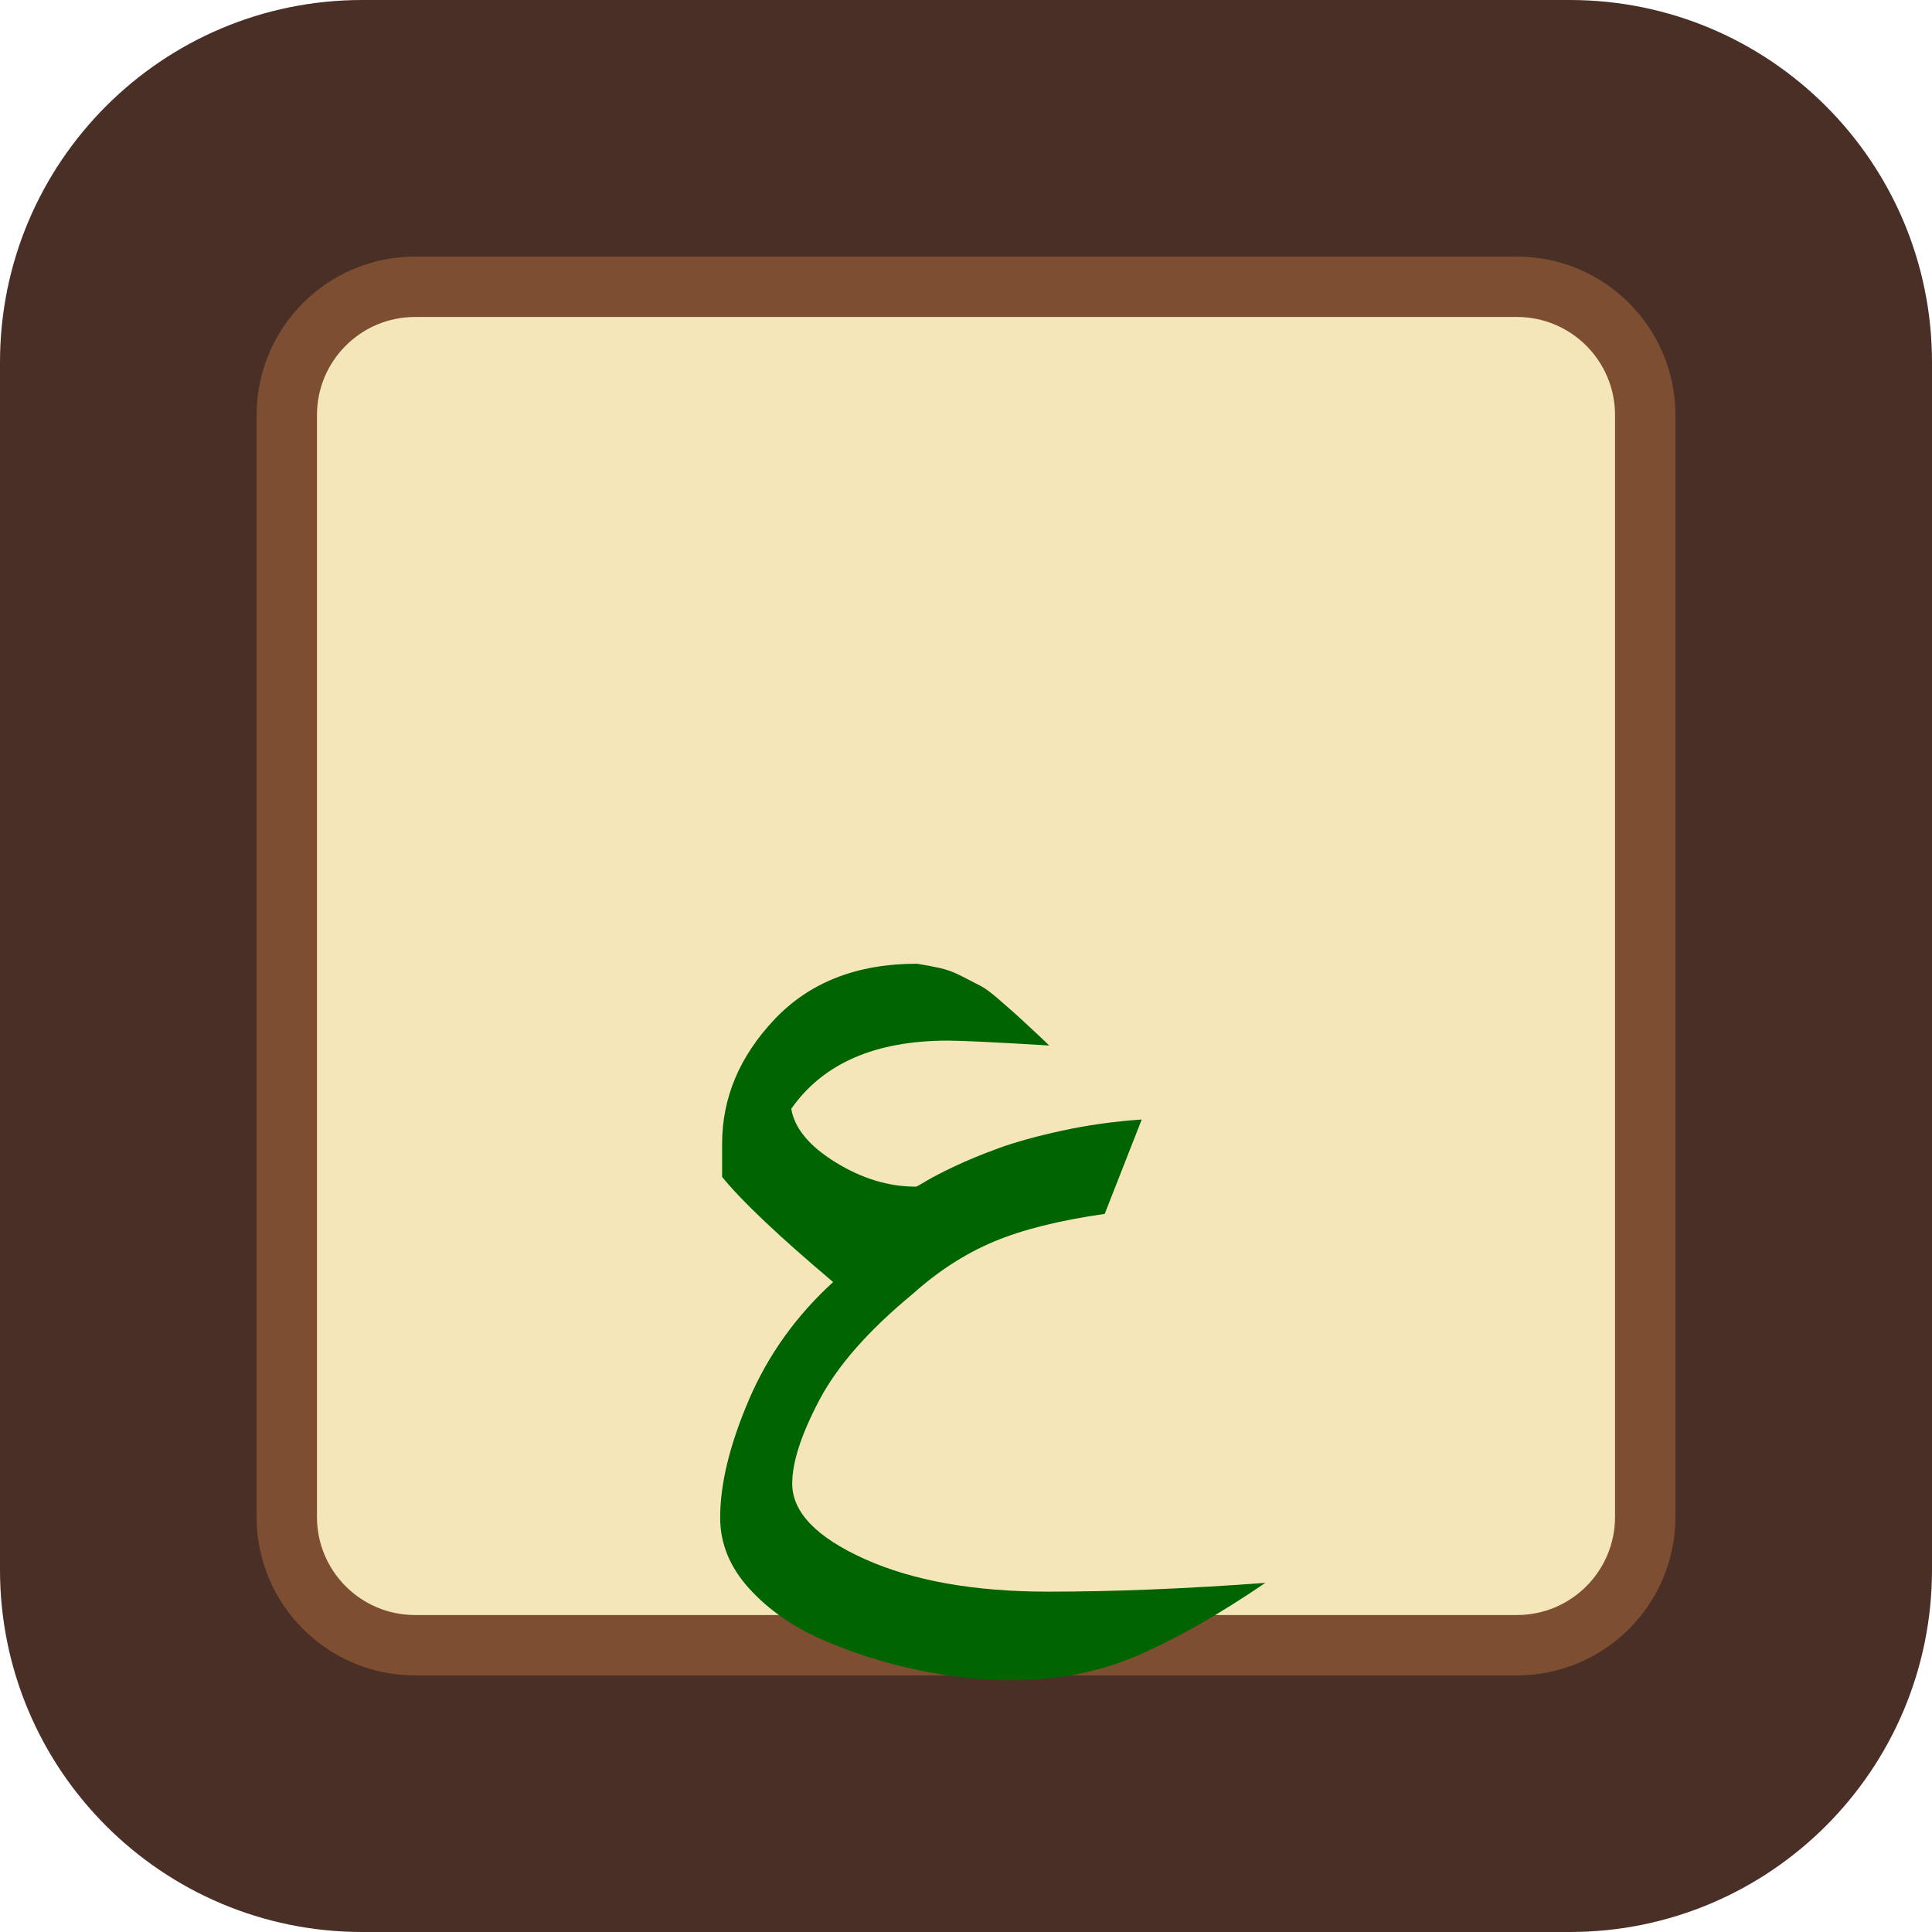
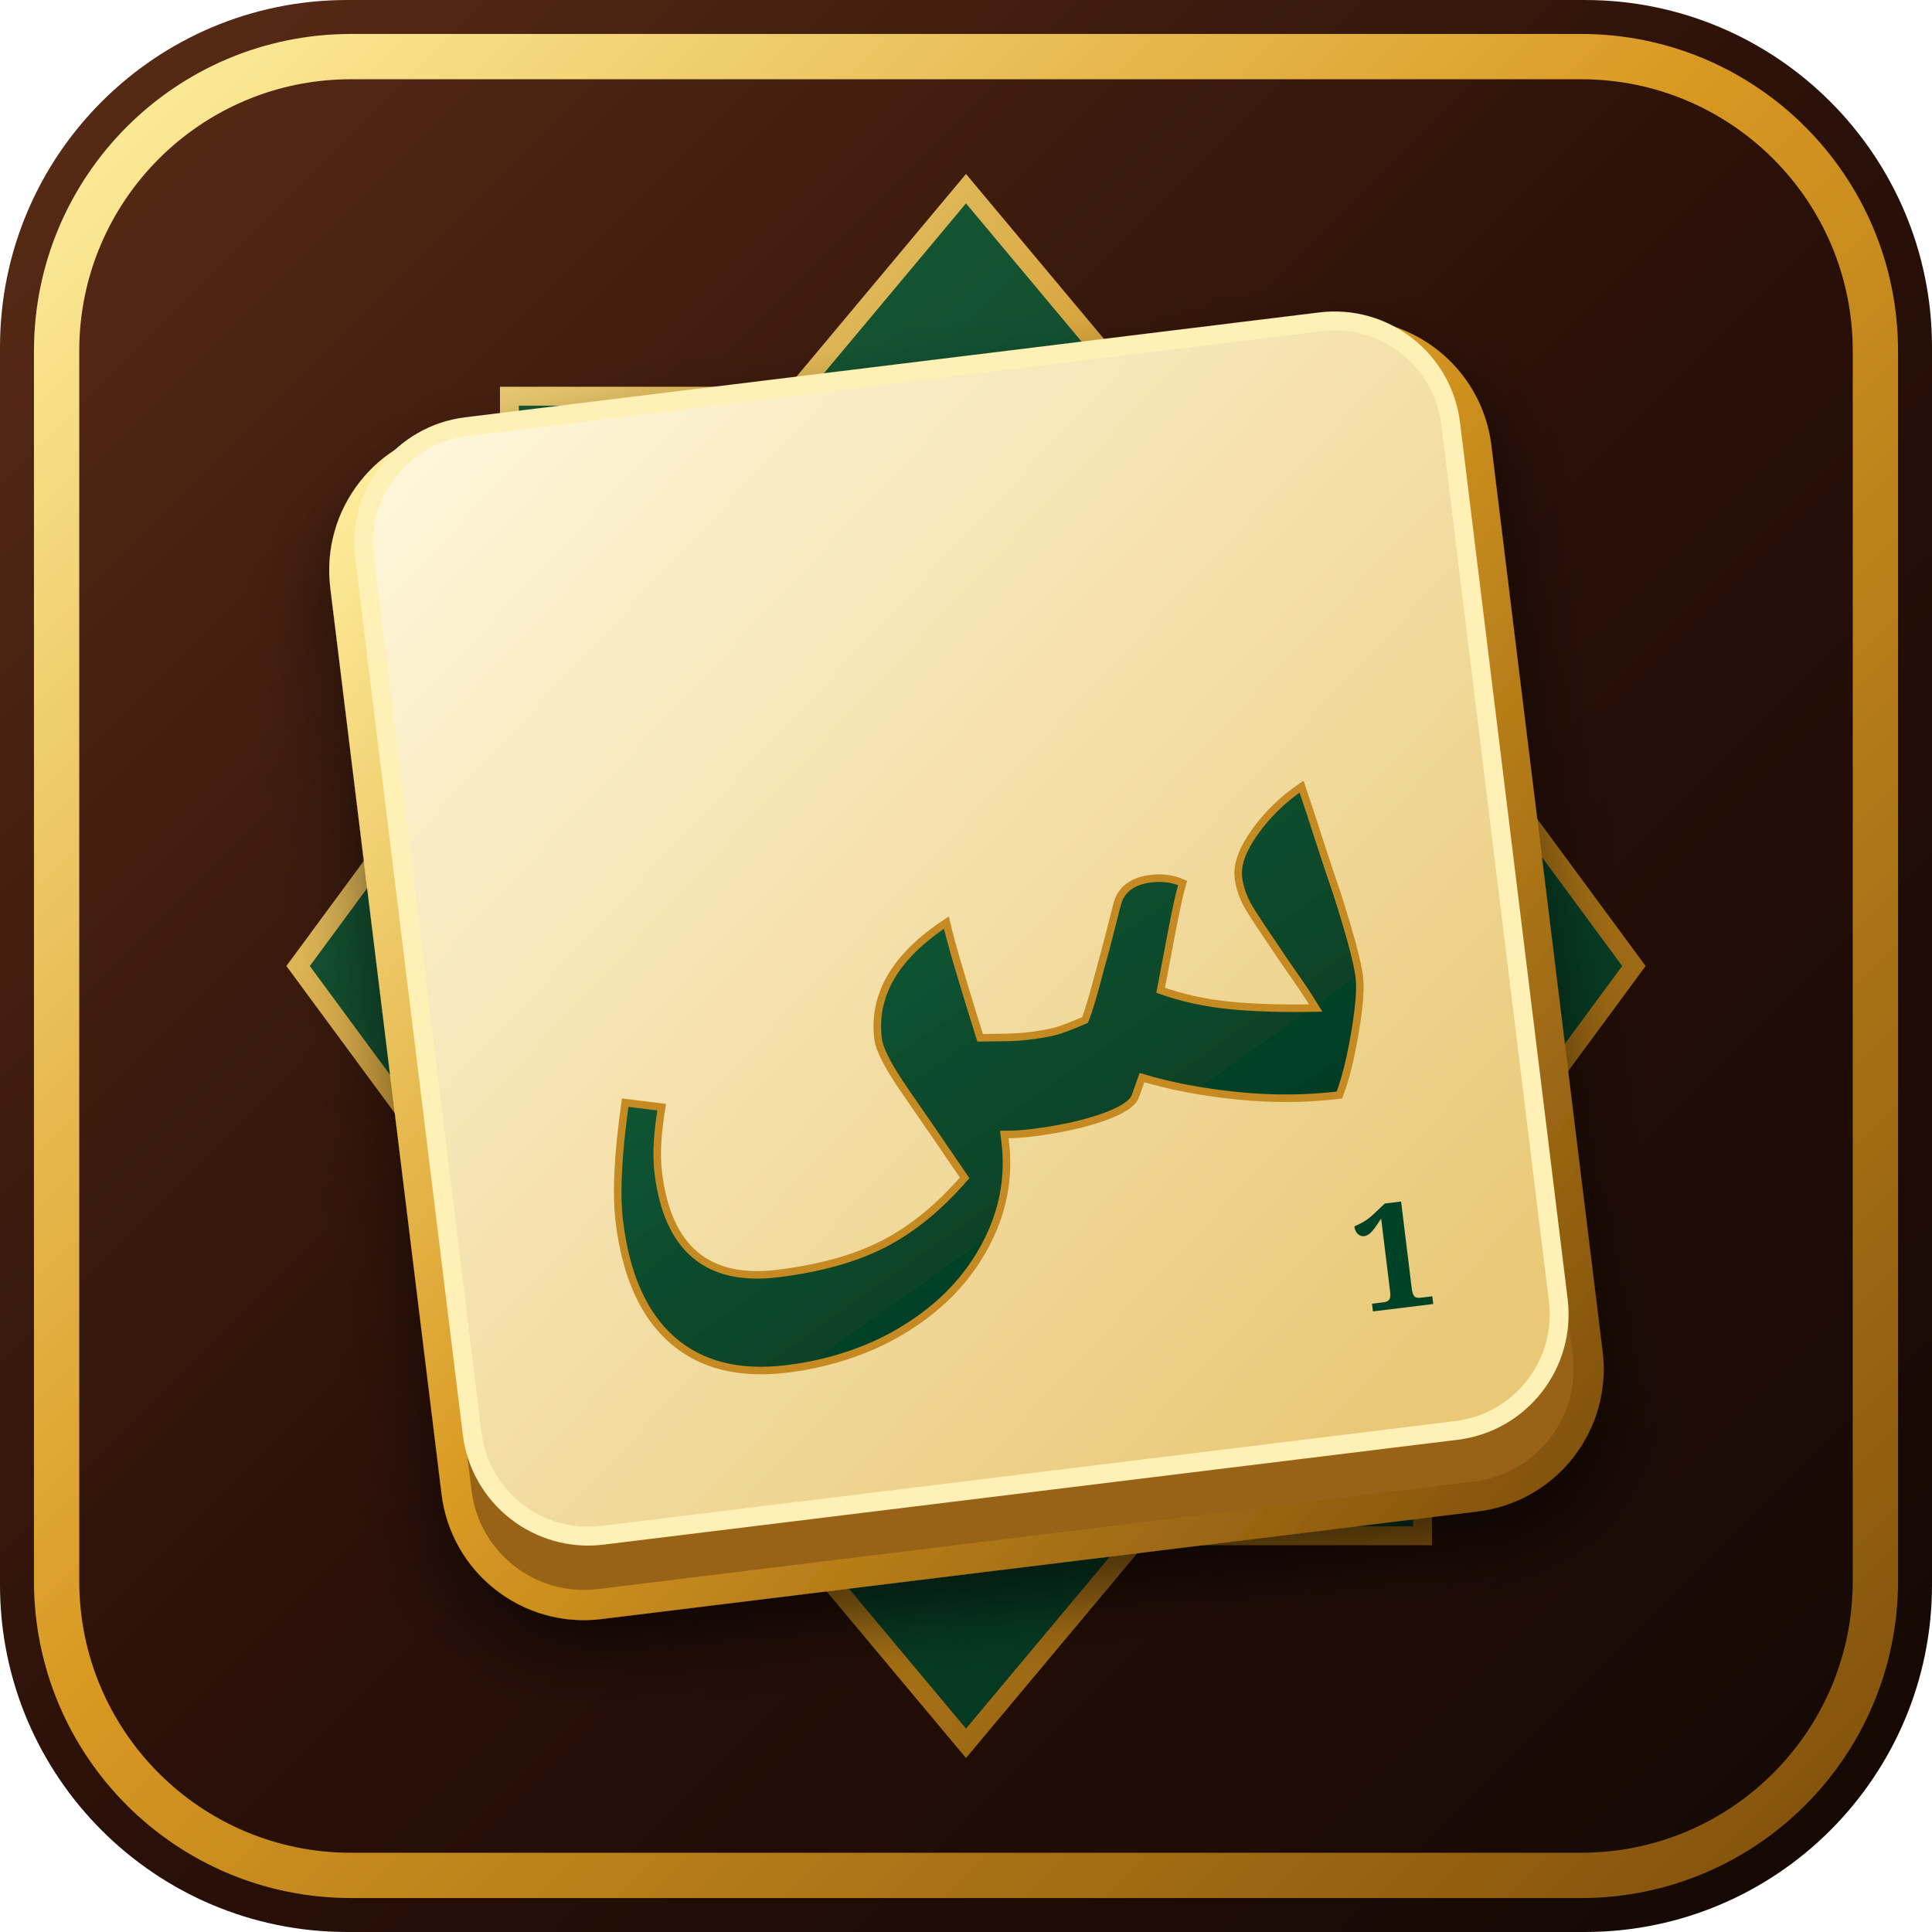
- <svg xmlns="http://www.w3.org/2000/svg" viewBox="0 0 512 512">
-   <rect width="512" height="512" rx="96" fill="#4a2f26" />
-   <rect x="76" y="76" width="360" height="360" rx="34" fill="#f5e6b9" stroke="#7d4e32" stroke-width="16" />
-   <text x="256" y="295" text-anchor="middle" dominant-baseline="middle" font-family="Amiri, serif" font-size="258" font-weight="700" fill="#006400">ع</text>
+ <svg xmlns="http://www.w3.org/2000/svg" width="512" height="512" viewBox="0 0 512 512">
+   <defs>
+     <linearGradient id="wood" x1="0" y1="0" x2="1" y2="1">
+       <stop stop-color="#5b2d16" />
+       <stop offset=".5" stop-color="#2a1008" />
+       <stop offset="1" stop-color="#130803" />
+     </linearGradient>
+     <linearGradient id="gold" x1="0" y1="0" x2="1" y2="1">
+       <stop stop-color="#fff0a0" />
+       <stop offset=".45" stop-color="#d99a22" />
+       <stop offset="1" stop-color="#80500b" />
+     </linearGradient>
+     <linearGradient id="tile" x1="0" y1="0" x2="0.8" y2="1">
+       <stop stop-color="#fff8dd" />
+       <stop offset="1" stop-color="#e9c978" />
+     </linearGradient>
+     <linearGradient id="green" x1="0" y1="0" x2="0.8" y2="1">
+       <stop stop-color="#17633c" />
+       <stop offset="1" stop-color="#00351f" />
+     </linearGradient>
+     <filter id="shadow" x="-30%" y="-30%" width="160%" height="160%">
+       <feGaussianBlur in="SourceAlpha" stdDeviation="10" />
+       <feOffset dy="10" />
+       <feComponentTransfer>
+         <feFuncA type="linear" slope=".55" />
+       </feComponentTransfer>
+       <feMerge>
+         <feMergeNode />
+         <feMergeNode in="SourceGraphic" />
+       </feMerge>
+     </filter>
+   </defs>
+   <rect width="512" height="512" rx="92" fill="url(#wood)" />
+   <rect x="15" y="15" width="482" height="482" rx="78" fill="none" stroke="url(#gold)" stroke-width="12" />
+   <path d="M256 50 302 105 377 105 377 180 433 256 377 332 377 407 302 407 256 462 210 407 135 407 135 332 79 256 135 180 135 105 210 105Z" fill="url(#green)" stroke="url(#gold)" stroke-width="5" opacity=".93" />
+   <g transform="rotate(-7 256 256)" filter="url(#shadow)">
+     <rect x="105" y="102" width="302" height="310" rx="34" fill="#986316" stroke="url(#gold)" stroke-width="8" />
+     <rect x="111" y="98" width="290" height="296" rx="31" fill="url(#tile)" stroke="#fff0b6" stroke-width="5" />
+     <text x="256" y="302" text-anchor="middle" font-family="Amiri, Traditional Arabic, Noto Naskh Arabic, serif" font-size="215" font-weight="700" fill="url(#green)" stroke="#c58a20" stroke-width="2" direction="rtl">س</text>
+     <text x="359" y="360" text-anchor="middle" font-family="Georgia, serif" font-size="39" font-weight="700" fill="#064326">1</text>
+   </g>
</svg>
